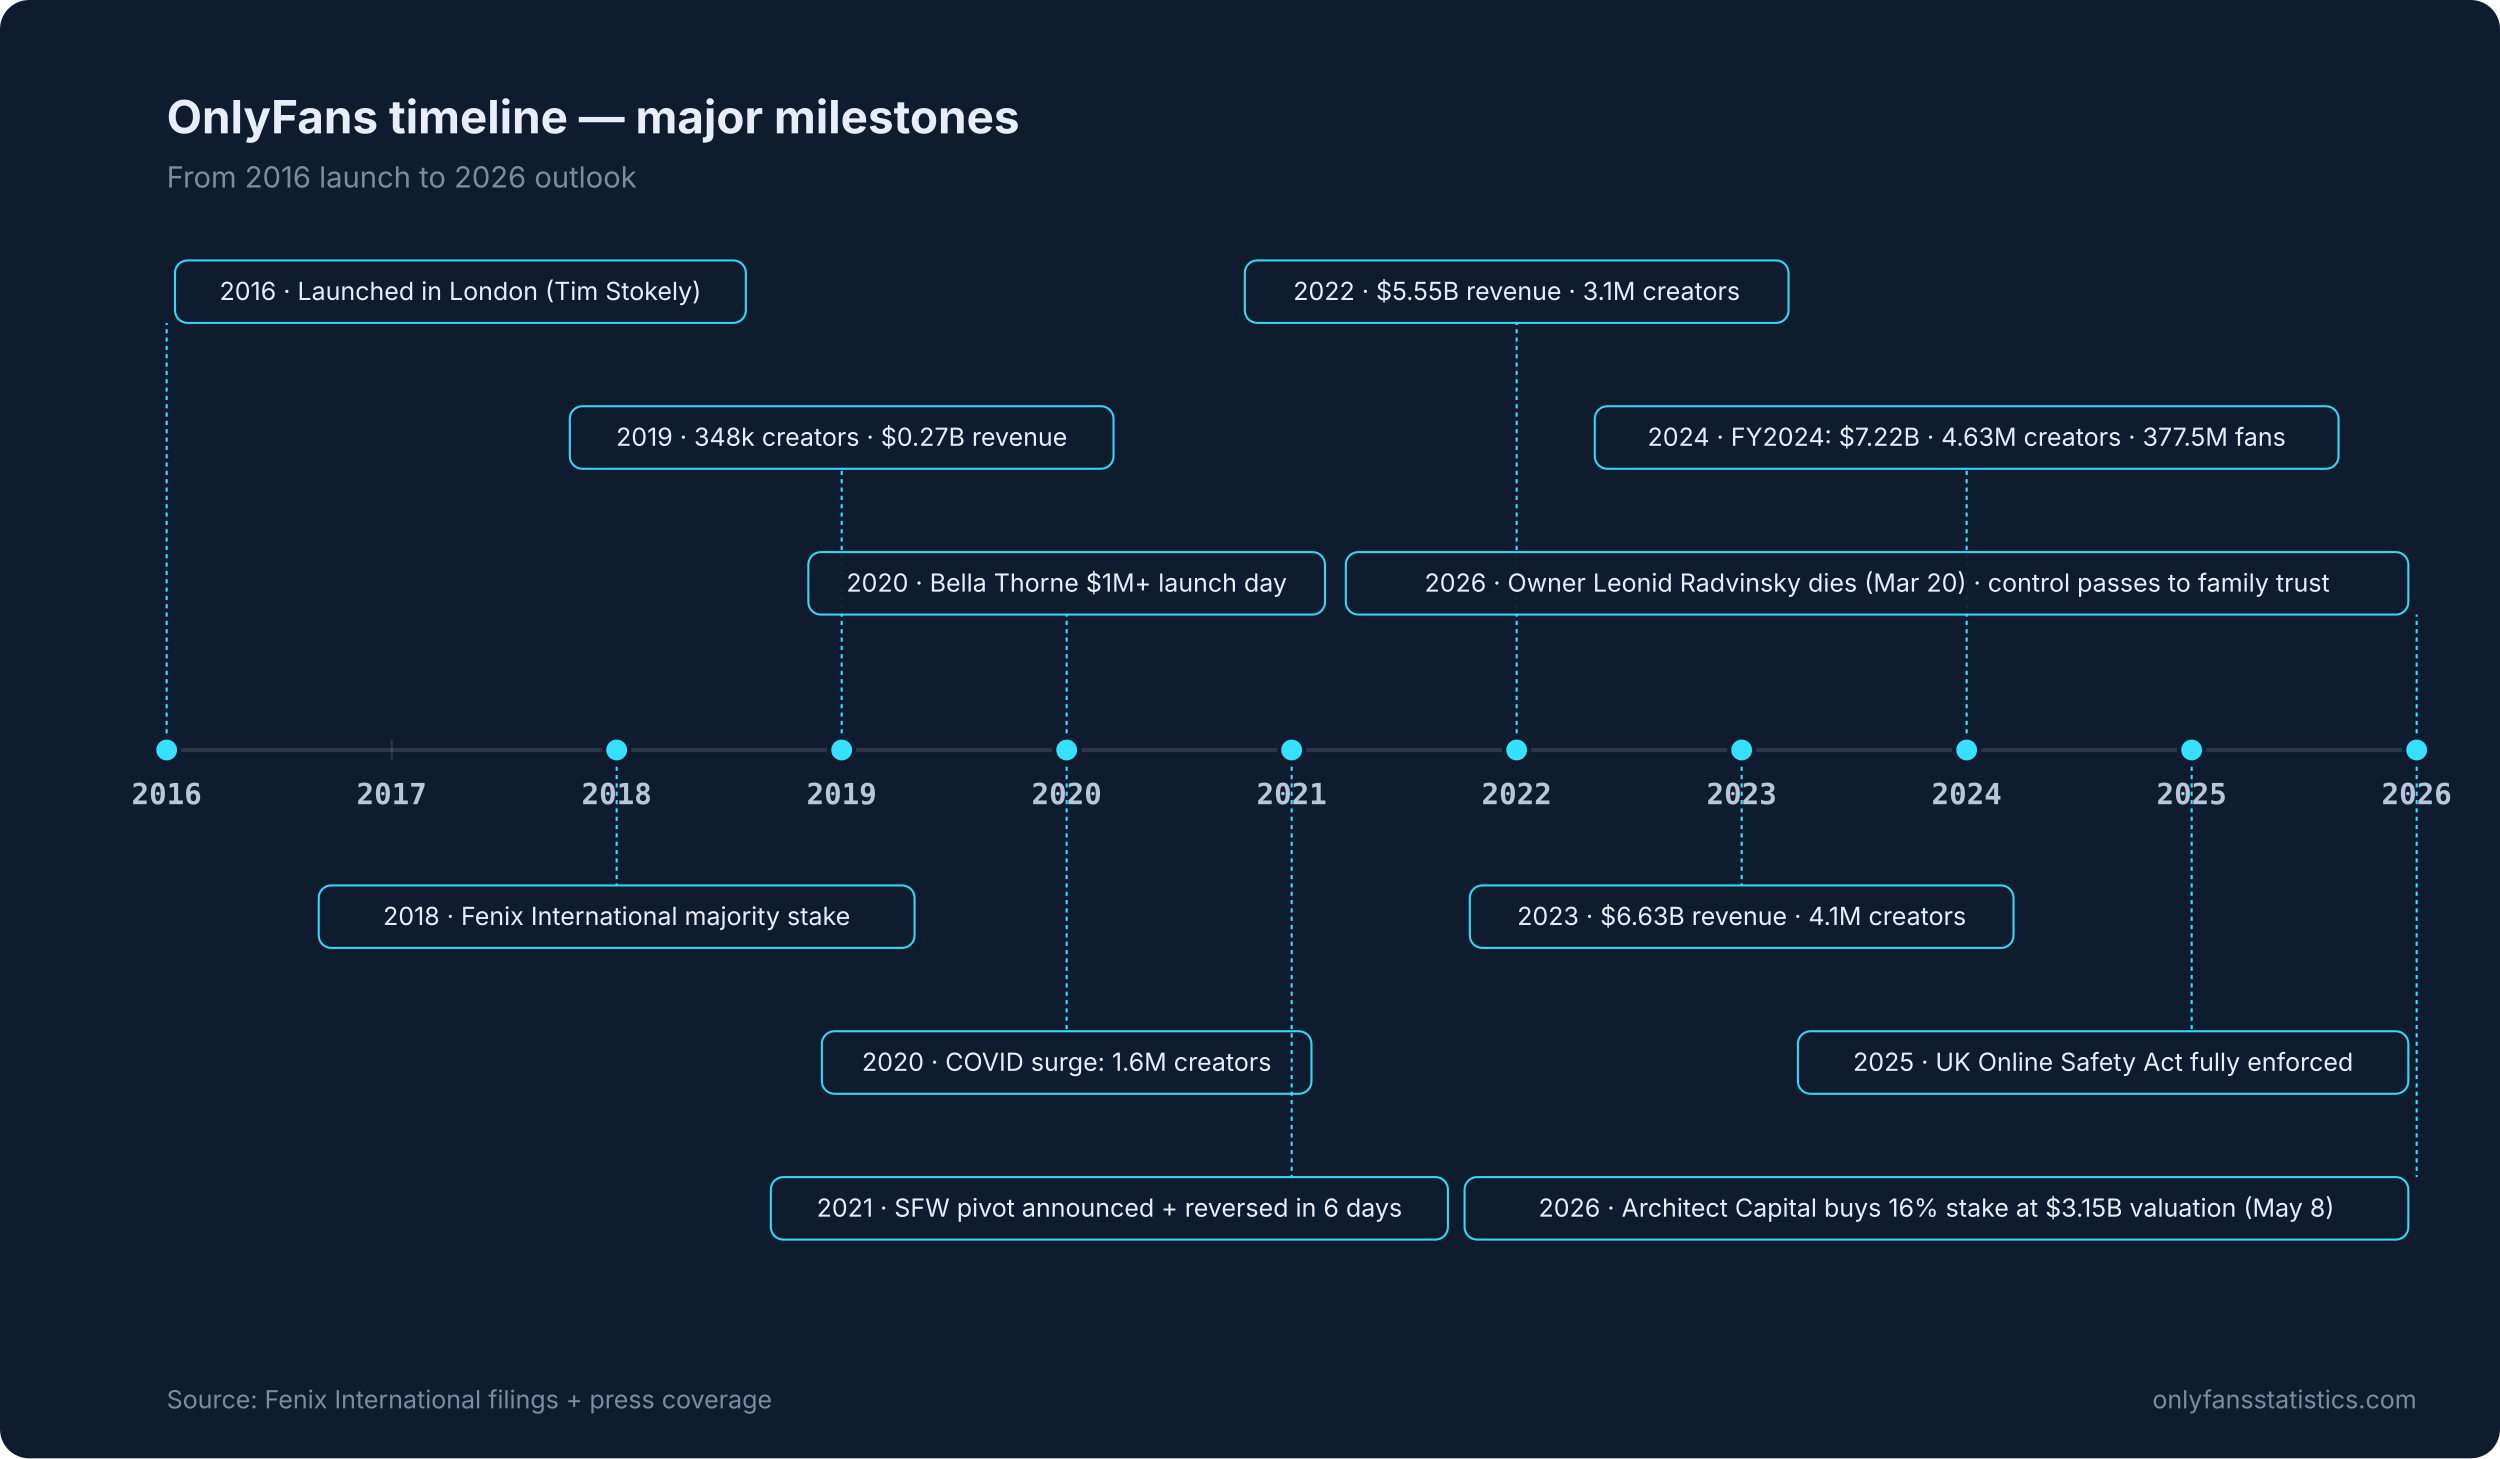
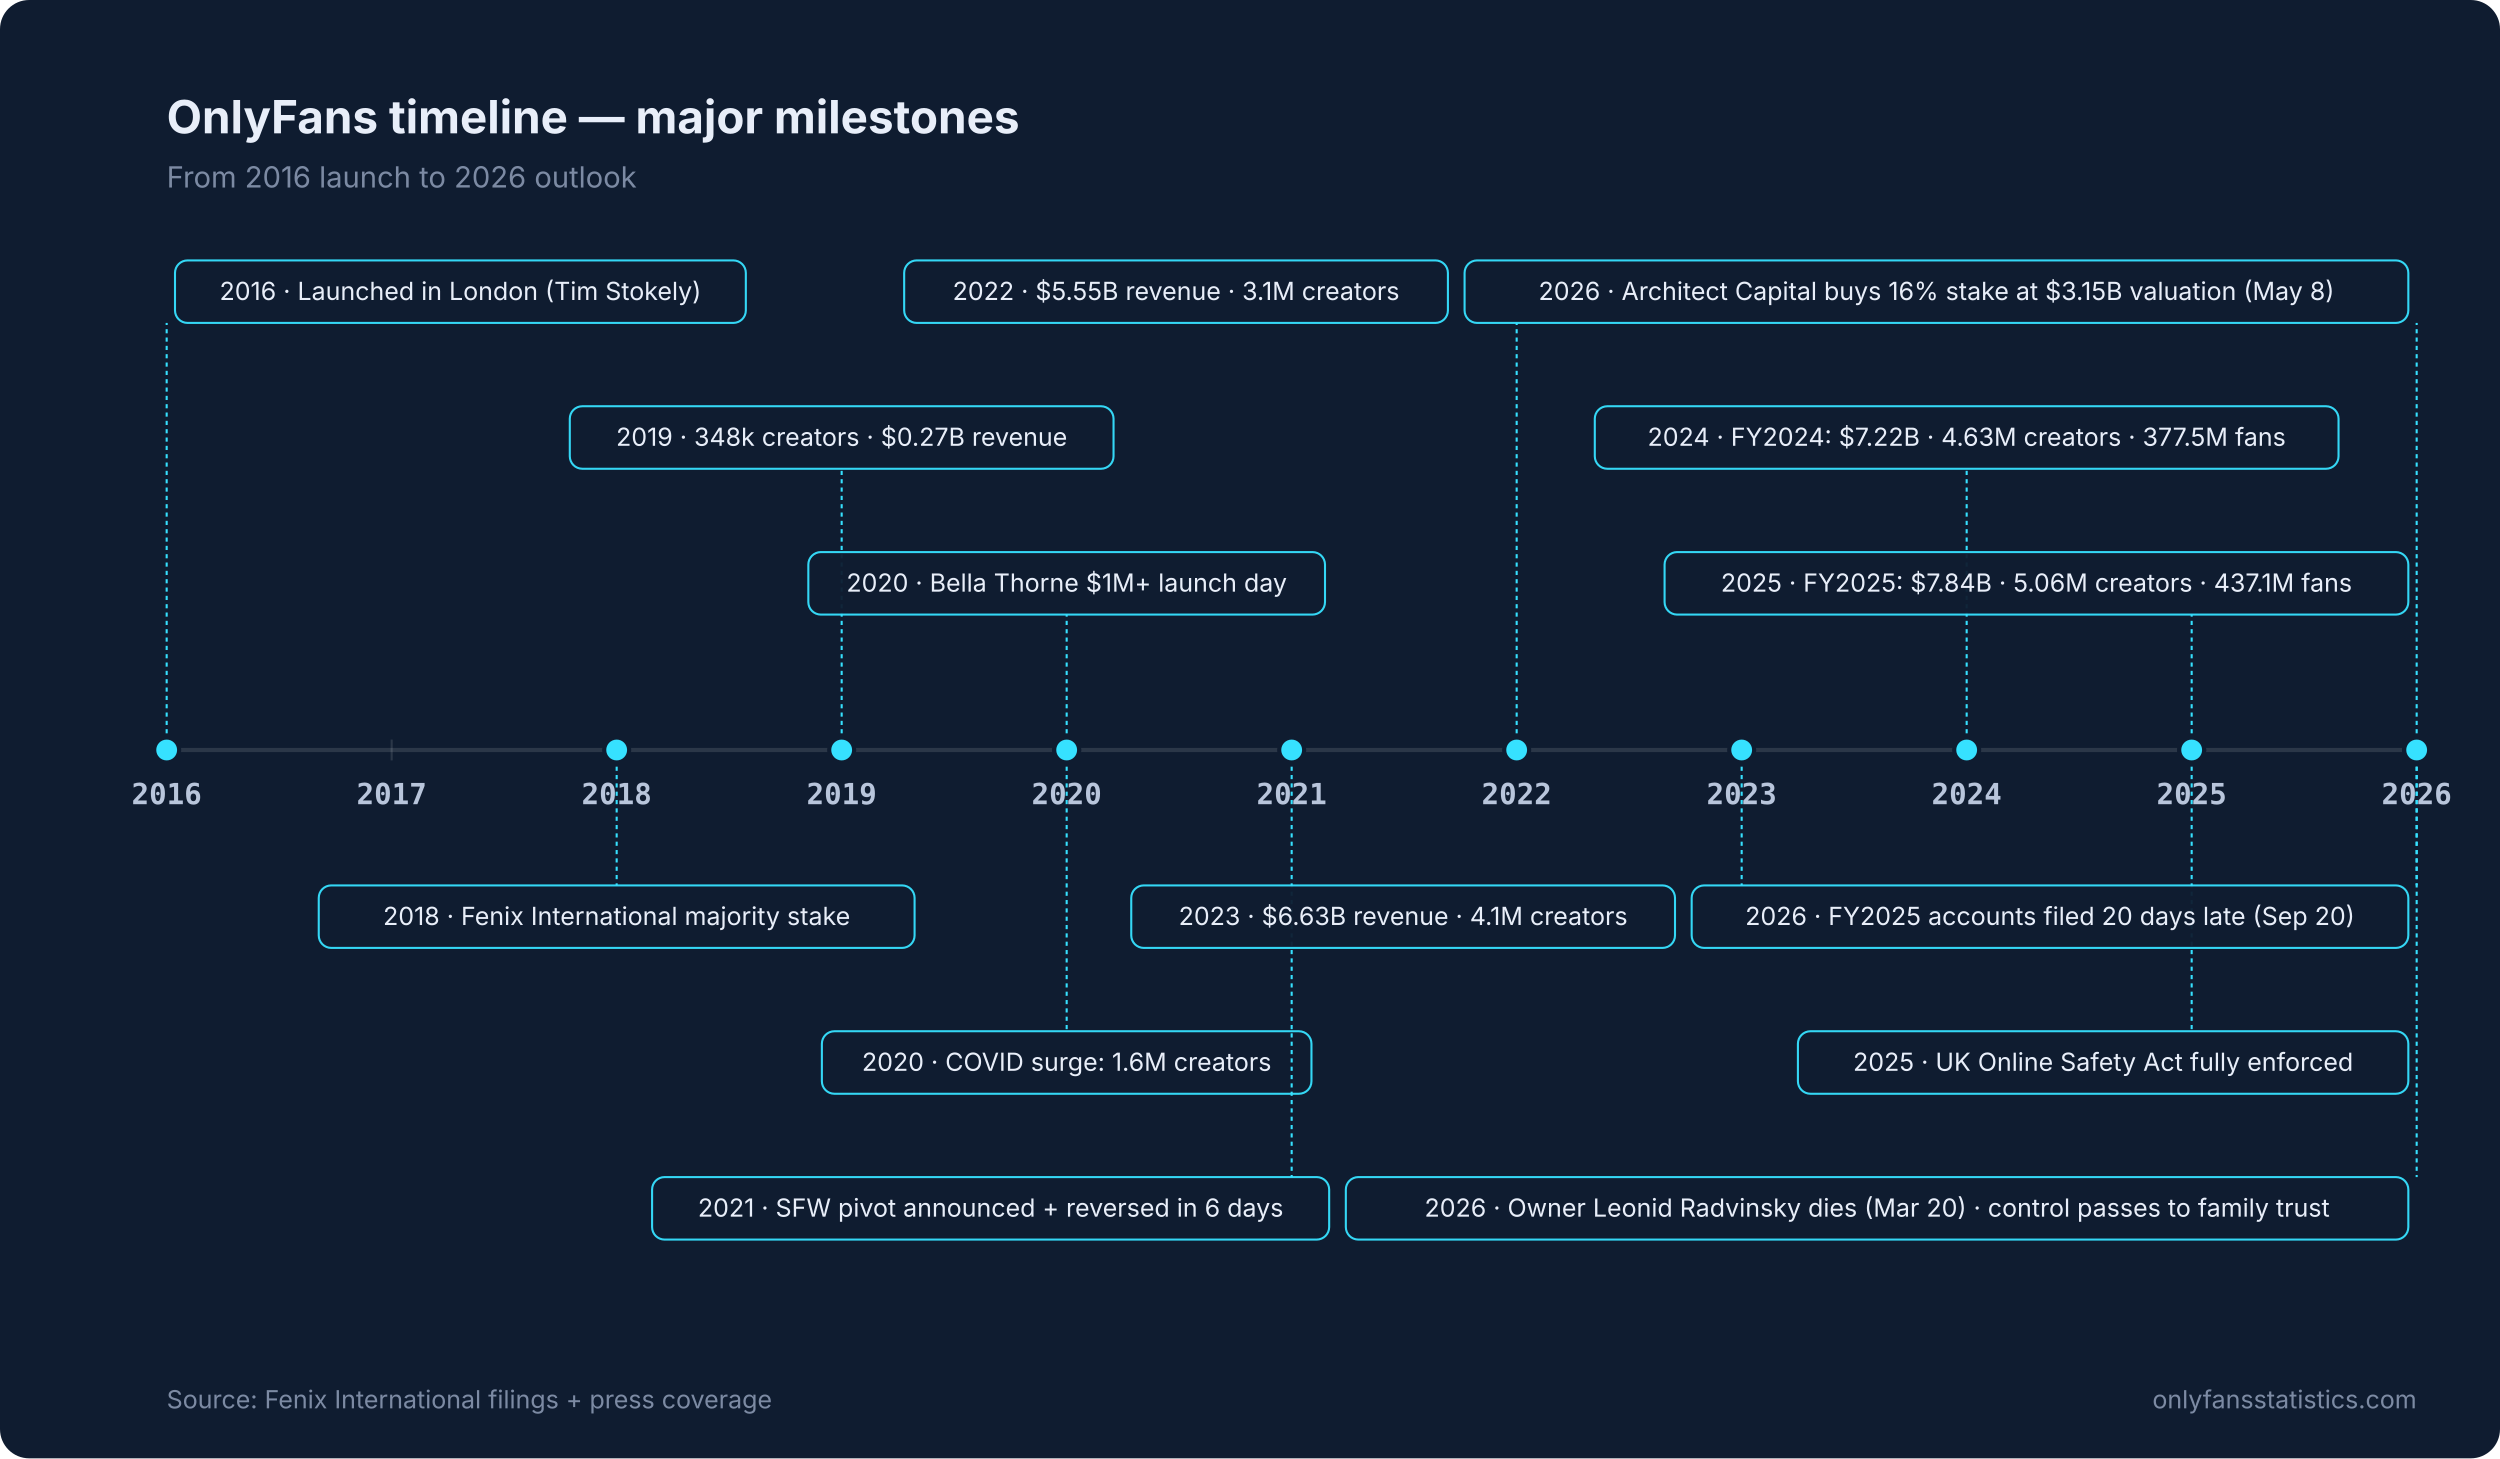
<svg xmlns="http://www.w3.org/2000/svg" viewBox="0 0 1200 700" width="1200" height="700" role="img" aria-label="OnlyFans timeline — major milestones" preserveAspectRatio="xMidYMid meet">
  <style>
    .bg { fill: #0f1c30; }
    .grid { stroke: rgba(255,255,255,0.06); stroke-width: 1; }
    .axis { stroke: rgba(255,255,255,0.12); stroke-width: 1; }
    .ink { fill: #e8eef9; font-family: Inter, system-ui, sans-serif; }
    .ink2 { fill: #b8c5db; font-family: Inter, system-ui, sans-serif; }
    .ink3 { fill: #7c8aa3; font-family: Inter, system-ui, sans-serif; }
    .num { font-family: "JetBrains Mono", ui-monospace, monospace; font-feature-settings: "tnum"; }
    .title { font-size: 22px; font-weight: 700; }
    .subtitle { font-size: 14px; }
    .axislabel { font-size: 13px; }
    .valuelabel { font-size: 13px; font-weight: 600; }
    .legend { font-size: 14px; }
    .footer { font-size: 12px; }
    .milestone { font-size: 12px; }
    .milestone-year { font-size: 14px; font-weight: 700; }
  </style>
  <rect width="100%" height="100%" class="bg" rx="14" />
  <text x="80" y="64" class="ink title">OnlyFans timeline — major milestones</text>
  <text x="80" y="90" class="ink3 subtitle">From 2016 launch to 2026 outlook</text>
  <line x1="80" y1="360" x2="1160" y2="360" stroke="rgba(255,255,255,0.12)" stroke-width="2" />
  <line x1="80" y1="355" x2="80" y2="365" stroke="rgba(255,255,255,0.12)" stroke-width="1" />
  <text x="80" y="386" text-anchor="middle" class="num ink2 milestone-year">2016</text>
  <line x1="188" y1="355" x2="188" y2="365" stroke="rgba(255,255,255,0.12)" stroke-width="1" />
  <text x="188" y="386" text-anchor="middle" class="num ink2 milestone-year">2017</text>
  <line x1="296" y1="355" x2="296" y2="365" stroke="rgba(255,255,255,0.12)" stroke-width="1" />
  <text x="296" y="386" text-anchor="middle" class="num ink2 milestone-year">2018</text>
  <line x1="404" y1="355" x2="404" y2="365" stroke="rgba(255,255,255,0.12)" stroke-width="1" />
  <text x="404" y="386" text-anchor="middle" class="num ink2 milestone-year">2019</text>
  <line x1="512" y1="355" x2="512" y2="365" stroke="rgba(255,255,255,0.12)" stroke-width="1" />
  <text x="512" y="386" text-anchor="middle" class="num ink2 milestone-year">2020</text>
  <line x1="620" y1="355" x2="620" y2="365" stroke="rgba(255,255,255,0.12)" stroke-width="1" />
  <text x="620" y="386" text-anchor="middle" class="num ink2 milestone-year">2021</text>
  <line x1="728" y1="355" x2="728" y2="365" stroke="rgba(255,255,255,0.12)" stroke-width="1" />
  <text x="728" y="386" text-anchor="middle" class="num ink2 milestone-year">2022</text>
  <line x1="836" y1="355" x2="836" y2="365" stroke="rgba(255,255,255,0.12)" stroke-width="1" />
  <text x="836" y="386" text-anchor="middle" class="num ink2 milestone-year">2023</text>
  <line x1="944" y1="355" x2="944" y2="365" stroke="rgba(255,255,255,0.12)" stroke-width="1" />
  <text x="944" y="386" text-anchor="middle" class="num ink2 milestone-year">2024</text>
  <line x1="1052" y1="355" x2="1052" y2="365" stroke="rgba(255,255,255,0.12)" stroke-width="1" />
  <text x="1052" y="386" text-anchor="middle" class="num ink2 milestone-year">2025</text>
  <line x1="1160" y1="355" x2="1160" y2="365" stroke="rgba(255,255,255,0.12)" stroke-width="1" />
  <text x="1160" y="386" text-anchor="middle" class="num ink2 milestone-year">2026</text>
  <line x1="80" y1="352" x2="80" y2="155" stroke="#36e1ff" stroke-width="1" stroke-dasharray="2 2" />
  <circle cx="80" cy="360" r="6" fill="#36e1ff" stroke="#0f1c30" stroke-width="2" />
  <rect x="84" y="125" width="274" height="30" fill="#0f1c30" stroke="#36e1ff" stroke-width="1" rx="6" opacity="0.95" />
  <text x="221" y="144" text-anchor="middle" class="ink milestone">2016 · Launched in London (Tim Stokely)</text>
  <line x1="296" y1="368" x2="296" y2="425" stroke="#36e1ff" stroke-width="1" stroke-dasharray="2 2" />
  <circle cx="296" cy="360" r="6" fill="#36e1ff" stroke="#0f1c30" stroke-width="2" />
  <rect x="153" y="425" width="286" height="30" fill="#0f1c30" stroke="#36e1ff" stroke-width="1" rx="6" opacity="0.95" />
  <text x="296" y="444" text-anchor="middle" class="ink milestone">2018 · Fenix International majority stake</text>
  <line x1="404" y1="352" x2="404" y2="225" stroke="#36e1ff" stroke-width="1" stroke-dasharray="2 2" />
  <circle cx="404" cy="360" r="6" fill="#36e1ff" stroke="#0f1c30" stroke-width="2" />
  <rect x="273.5" y="195" width="261" height="30" fill="#0f1c30" stroke="#36e1ff" stroke-width="1" rx="6" opacity="0.95" />
  <text x="404" y="214" text-anchor="middle" class="ink milestone">2019 · 348k creators · $0.27B revenue</text>
  <line x1="512" y1="368" x2="512" y2="495" stroke="#36e1ff" stroke-width="1" stroke-dasharray="2 2" />
  <circle cx="512" cy="360" r="6" fill="#36e1ff" stroke="#0f1c30" stroke-width="2" />
  <rect x="394.5" y="495" width="235" height="30" fill="#0f1c30" stroke="#36e1ff" stroke-width="1" rx="6" opacity="0.95" />
  <text x="512" y="514" text-anchor="middle" class="ink milestone">2020 · COVID surge: 1.6M creators</text>
  <line x1="512" y1="352" x2="512" y2="295" stroke="#36e1ff" stroke-width="1" stroke-dasharray="2 2" />
  <circle cx="512" cy="360" r="6" fill="#36e1ff" stroke="#0f1c30" stroke-width="2" />
  <rect x="388" y="265" width="248" height="30" fill="#0f1c30" stroke="#36e1ff" stroke-width="1" rx="6" opacity="0.95" />
  <text x="512" y="284" text-anchor="middle" class="ink milestone">2020 · Bella Thorne $1M+ launch day</text>
  <line x1="620" y1="368" x2="620" y2="565" stroke="#36e1ff" stroke-width="1" stroke-dasharray="2 2" />
  <circle cx="620" cy="360" r="6" fill="#36e1ff" stroke="#0f1c30" stroke-width="2" />
-   <rect x="370" y="565" width="325" height="30" fill="#0f1c30" stroke="#36e1ff" stroke-width="1" rx="6" opacity="0.95" />
-   <text x="532.5" y="584" text-anchor="middle" class="ink milestone">2021 · SFW pivot announced + reversed in 6 days</text>
+   <rect x="313" y="565" width="325" height="30" fill="#0f1c30" stroke="#36e1ff" stroke-width="1" rx="6" opacity="0.95" />
+   <text x="475.5" y="584" text-anchor="middle" class="ink milestone">2021 · SFW pivot announced + reversed in 6 days</text>
  <line x1="728" y1="352" x2="728" y2="155" stroke="#36e1ff" stroke-width="1" stroke-dasharray="2 2" />
  <circle cx="728" cy="360" r="6" fill="#36e1ff" stroke="#0f1c30" stroke-width="2" />
-   <rect x="597.5" y="125" width="261" height="30" fill="#0f1c30" stroke="#36e1ff" stroke-width="1" rx="6" opacity="0.95" />
-   <text x="728" y="144" text-anchor="middle" class="ink milestone">2022 · $5.55B revenue · 3.1M creators</text>
+   <rect x="434" y="125" width="261" height="30" fill="#0f1c30" stroke="#36e1ff" stroke-width="1" rx="6" opacity="0.95" />
+   <text x="564.5" y="144" text-anchor="middle" class="ink milestone">2022 · $5.55B revenue · 3.1M creators</text>
  <line x1="836" y1="368" x2="836" y2="425" stroke="#36e1ff" stroke-width="1" stroke-dasharray="2 2" />
  <circle cx="836" cy="360" r="6" fill="#36e1ff" stroke="#0f1c30" stroke-width="2" />
-   <rect x="705.5" y="425" width="261" height="30" fill="#0f1c30" stroke="#36e1ff" stroke-width="1" rx="6" opacity="0.95" />
-   <text x="836" y="444" text-anchor="middle" class="ink milestone">2023 · $6.63B revenue · 4.1M creators</text>
+   <rect x="543" y="425" width="261" height="30" fill="#0f1c30" stroke="#36e1ff" stroke-width="1" rx="6" opacity="0.95" />
+   <text x="673.5" y="444" text-anchor="middle" class="ink milestone">2023 · $6.63B revenue · 4.1M creators</text>
  <line x1="944" y1="352" x2="944" y2="225" stroke="#36e1ff" stroke-width="1" stroke-dasharray="2 2" />
  <circle cx="944" cy="360" r="6" fill="#36e1ff" stroke="#0f1c30" stroke-width="2" />
  <rect x="765.5" y="195" width="357" height="30" fill="#0f1c30" stroke="#36e1ff" stroke-width="1" rx="6" opacity="0.95" />
  <text x="944" y="214" text-anchor="middle" class="ink milestone">2024 · FY2024: $7.22B · 4.63M creators · 377.5M fans</text>
  <line x1="1052" y1="368" x2="1052" y2="495" stroke="#36e1ff" stroke-width="1" stroke-dasharray="2 2" />
  <circle cx="1052" cy="360" r="6" fill="#36e1ff" stroke="#0f1c30" stroke-width="2" />
  <rect x="863" y="495" width="293" height="30" fill="#0f1c30" stroke="#36e1ff" stroke-width="1" rx="6" opacity="0.95" />
  <text x="1009.5" y="514" text-anchor="middle" class="ink milestone">2025 · UK Online Safety Act fully enforced</text>
-   <line x1="1160" y1="352" x2="1160" y2="295" stroke="#36e1ff" stroke-width="1" stroke-dasharray="2 2" />
-   <circle cx="1160" cy="360" r="6" fill="#36e1ff" stroke="#0f1c30" stroke-width="2" />
-   <rect x="646" y="265" width="510" height="30" fill="#0f1c30" stroke="#36e1ff" stroke-width="1" rx="6" opacity="0.95" />
-   <text x="901" y="284" text-anchor="middle" class="ink milestone">2026 · Owner Leonid Radvinsky dies (Mar 20) · control passes to family trust</text>
+   <line x1="1052" y1="352" x2="1052" y2="295" stroke="#36e1ff" stroke-width="1" stroke-dasharray="2 2" />
+   <circle cx="1052" cy="360" r="6" fill="#36e1ff" stroke="#0f1c30" stroke-width="2" />
+   <rect x="799" y="265" width="357" height="30" fill="#0f1c30" stroke="#36e1ff" stroke-width="1" rx="6" opacity="0.95" />
+   <text x="977.5" y="284" text-anchor="middle" class="ink milestone">2025 · FY2025: $7.84B · 5.06M creators · 437.1M fans</text>
  <line x1="1160" y1="368" x2="1160" y2="565" stroke="#36e1ff" stroke-width="1" stroke-dasharray="2 2" />
  <circle cx="1160" cy="360" r="6" fill="#36e1ff" stroke="#0f1c30" stroke-width="2" />
-   <rect x="703" y="565" width="453" height="30" fill="#0f1c30" stroke="#36e1ff" stroke-width="1" rx="6" opacity="0.95" />
-   <text x="929.5" y="584" text-anchor="middle" class="ink milestone">2026 · Architect Capital buys 16% stake at $3.15B valuation (May 8)</text>
+   <rect x="646" y="565" width="510" height="30" fill="#0f1c30" stroke="#36e1ff" stroke-width="1" rx="6" opacity="0.95" />
+   <text x="901" y="584" text-anchor="middle" class="ink milestone">2026 · Owner Leonid Radvinsky dies (Mar 20) · control passes to family trust</text>
+   <line x1="1160" y1="352" x2="1160" y2="155" stroke="#36e1ff" stroke-width="1" stroke-dasharray="2 2" />
+   <circle cx="1160" cy="360" r="6" fill="#36e1ff" stroke="#0f1c30" stroke-width="2" />
+   <rect x="703" y="125" width="453" height="30" fill="#0f1c30" stroke="#36e1ff" stroke-width="1" rx="6" opacity="0.95" />
+   <text x="929.5" y="144" text-anchor="middle" class="ink milestone">2026 · Architect Capital buys 16% stake at $3.15B valuation (May 8)</text>
+   <line x1="1160" y1="368" x2="1160" y2="425" stroke="#36e1ff" stroke-width="1" stroke-dasharray="2 2" />
+   <circle cx="1160" cy="360" r="6" fill="#36e1ff" stroke="#0f1c30" stroke-width="2" />
+   <rect x="812" y="425" width="344" height="30" fill="#0f1c30" stroke="#36e1ff" stroke-width="1" rx="6" opacity="0.95" />
+   <text x="984" y="444" text-anchor="middle" class="ink milestone">2026 · FY2025 accounts filed 20 days late (Sep 20)</text>
  <text x="80" y="676" class="ink3 footer">Source: Fenix International filings + press coverage</text>
  <text x="1160" y="676" text-anchor="end" class="ink3 footer">onlyfansstatistics.com</text>
</svg>
